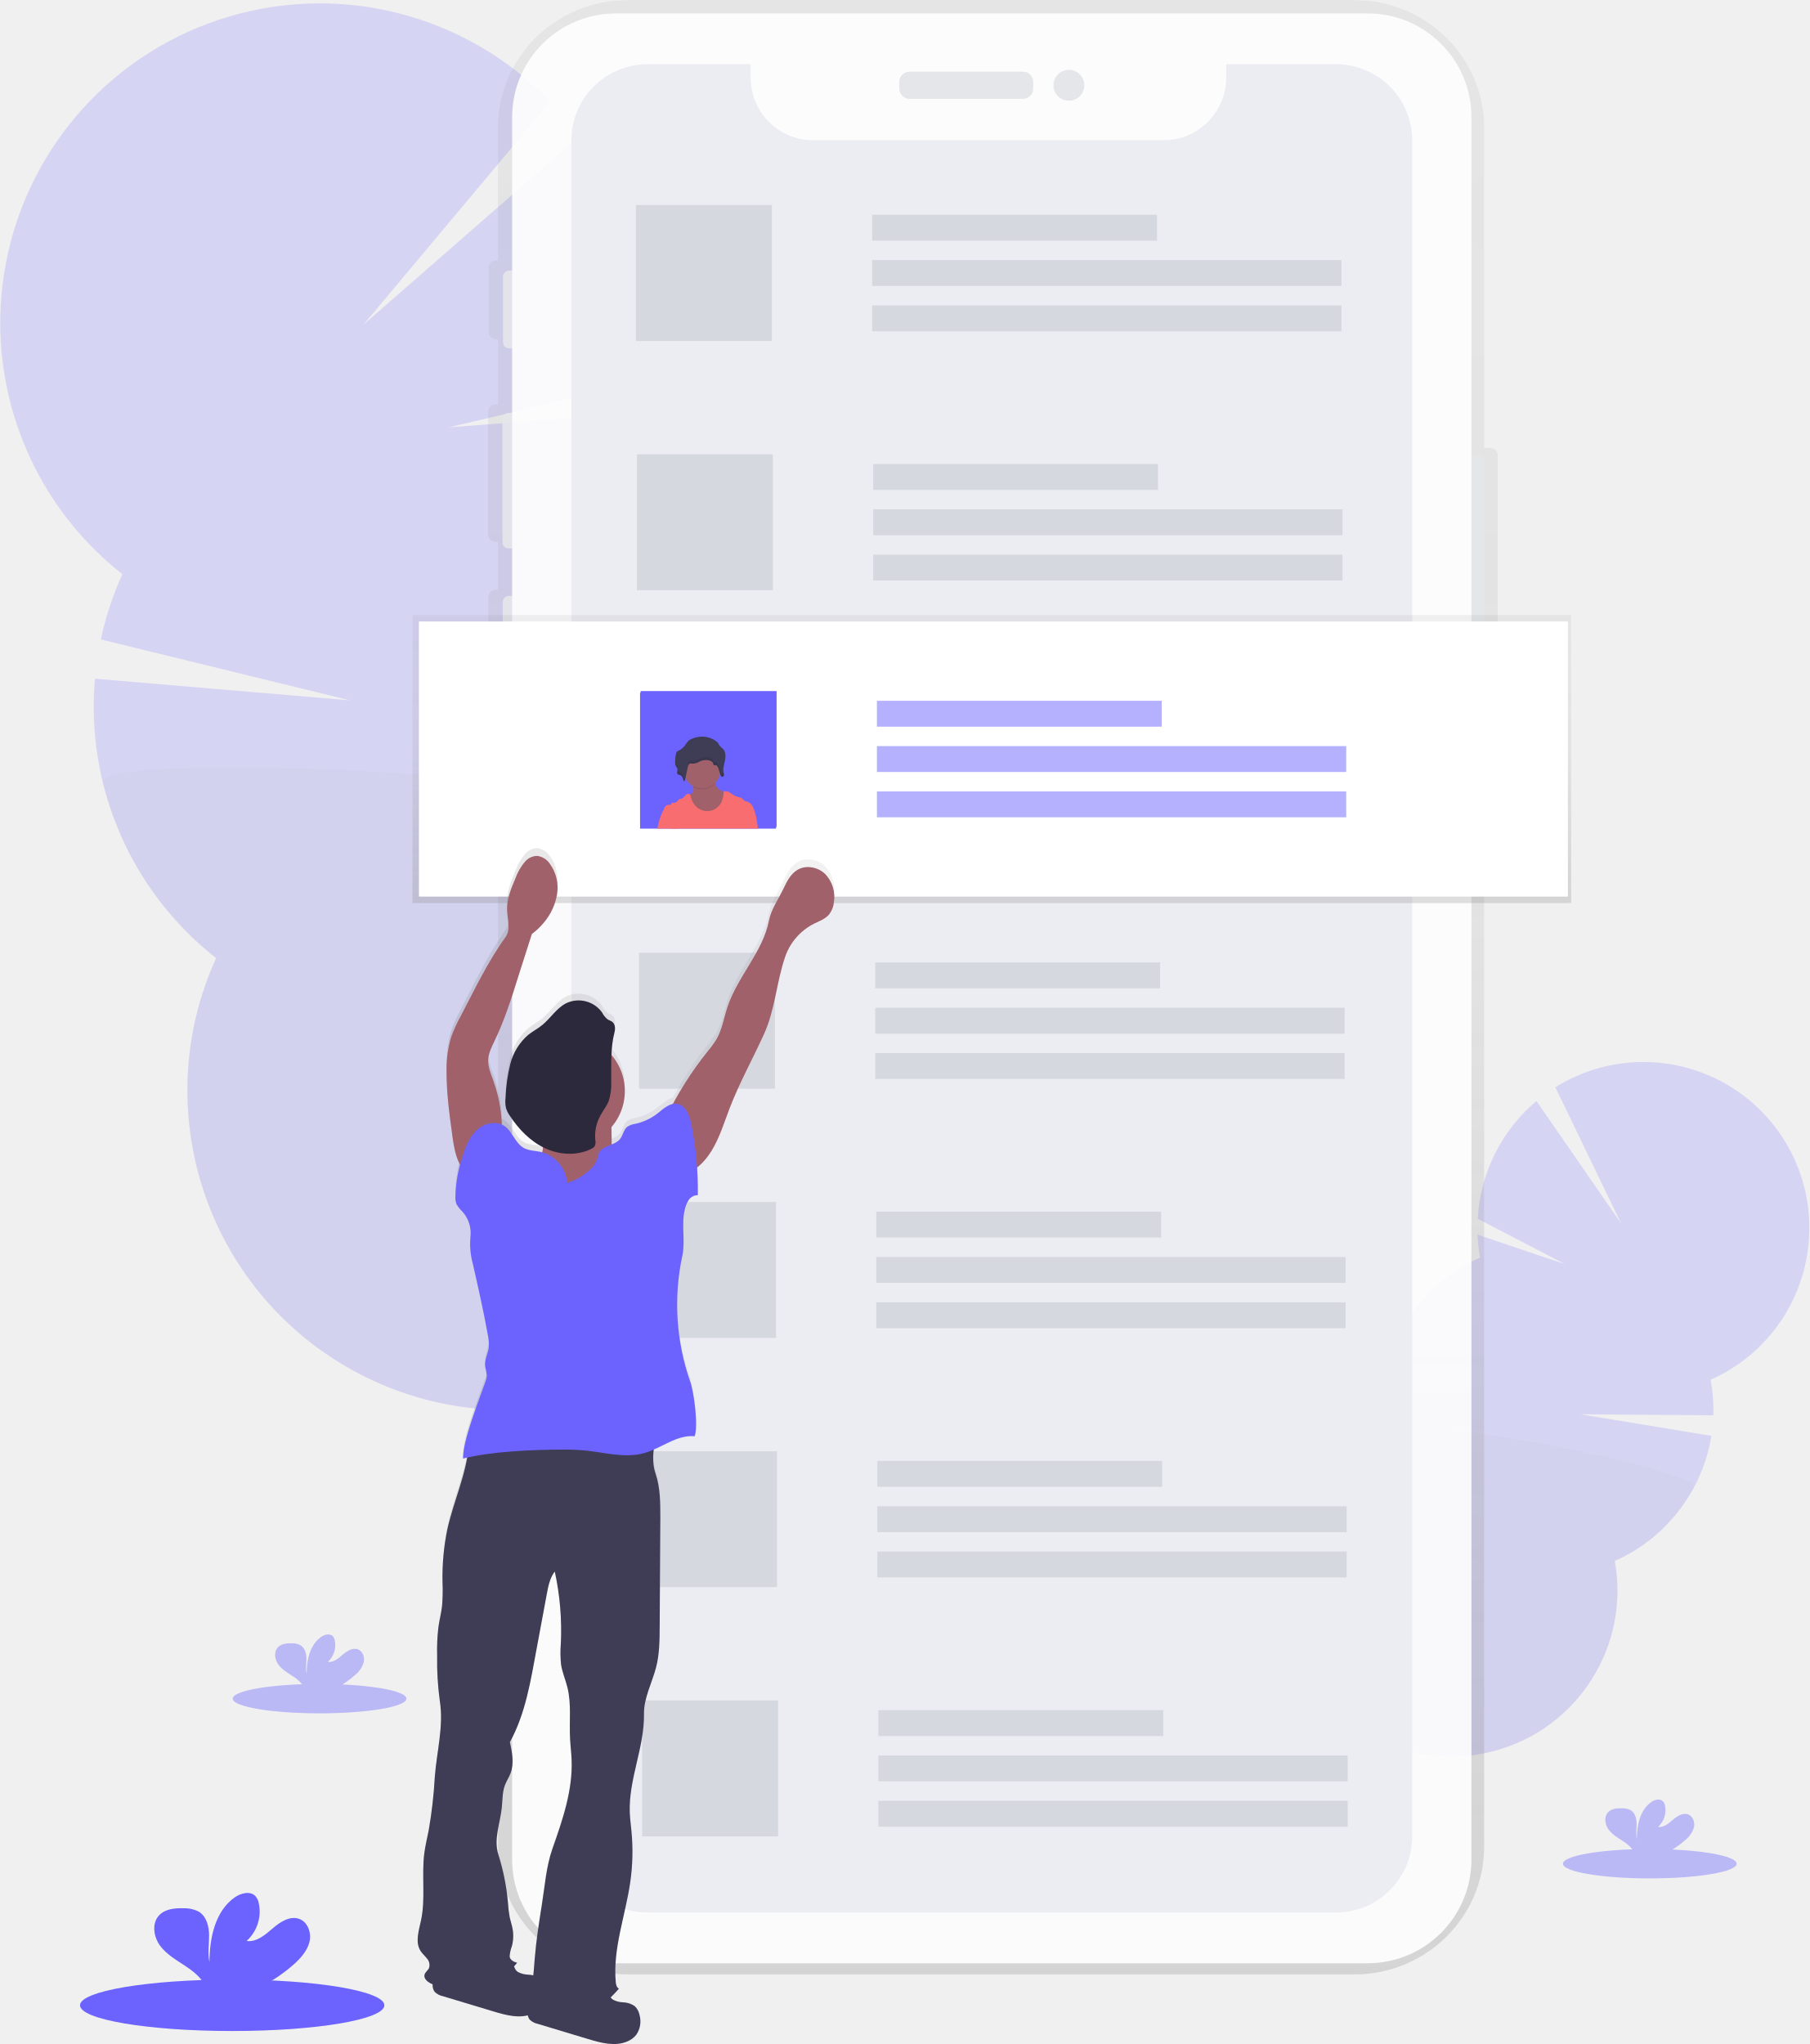
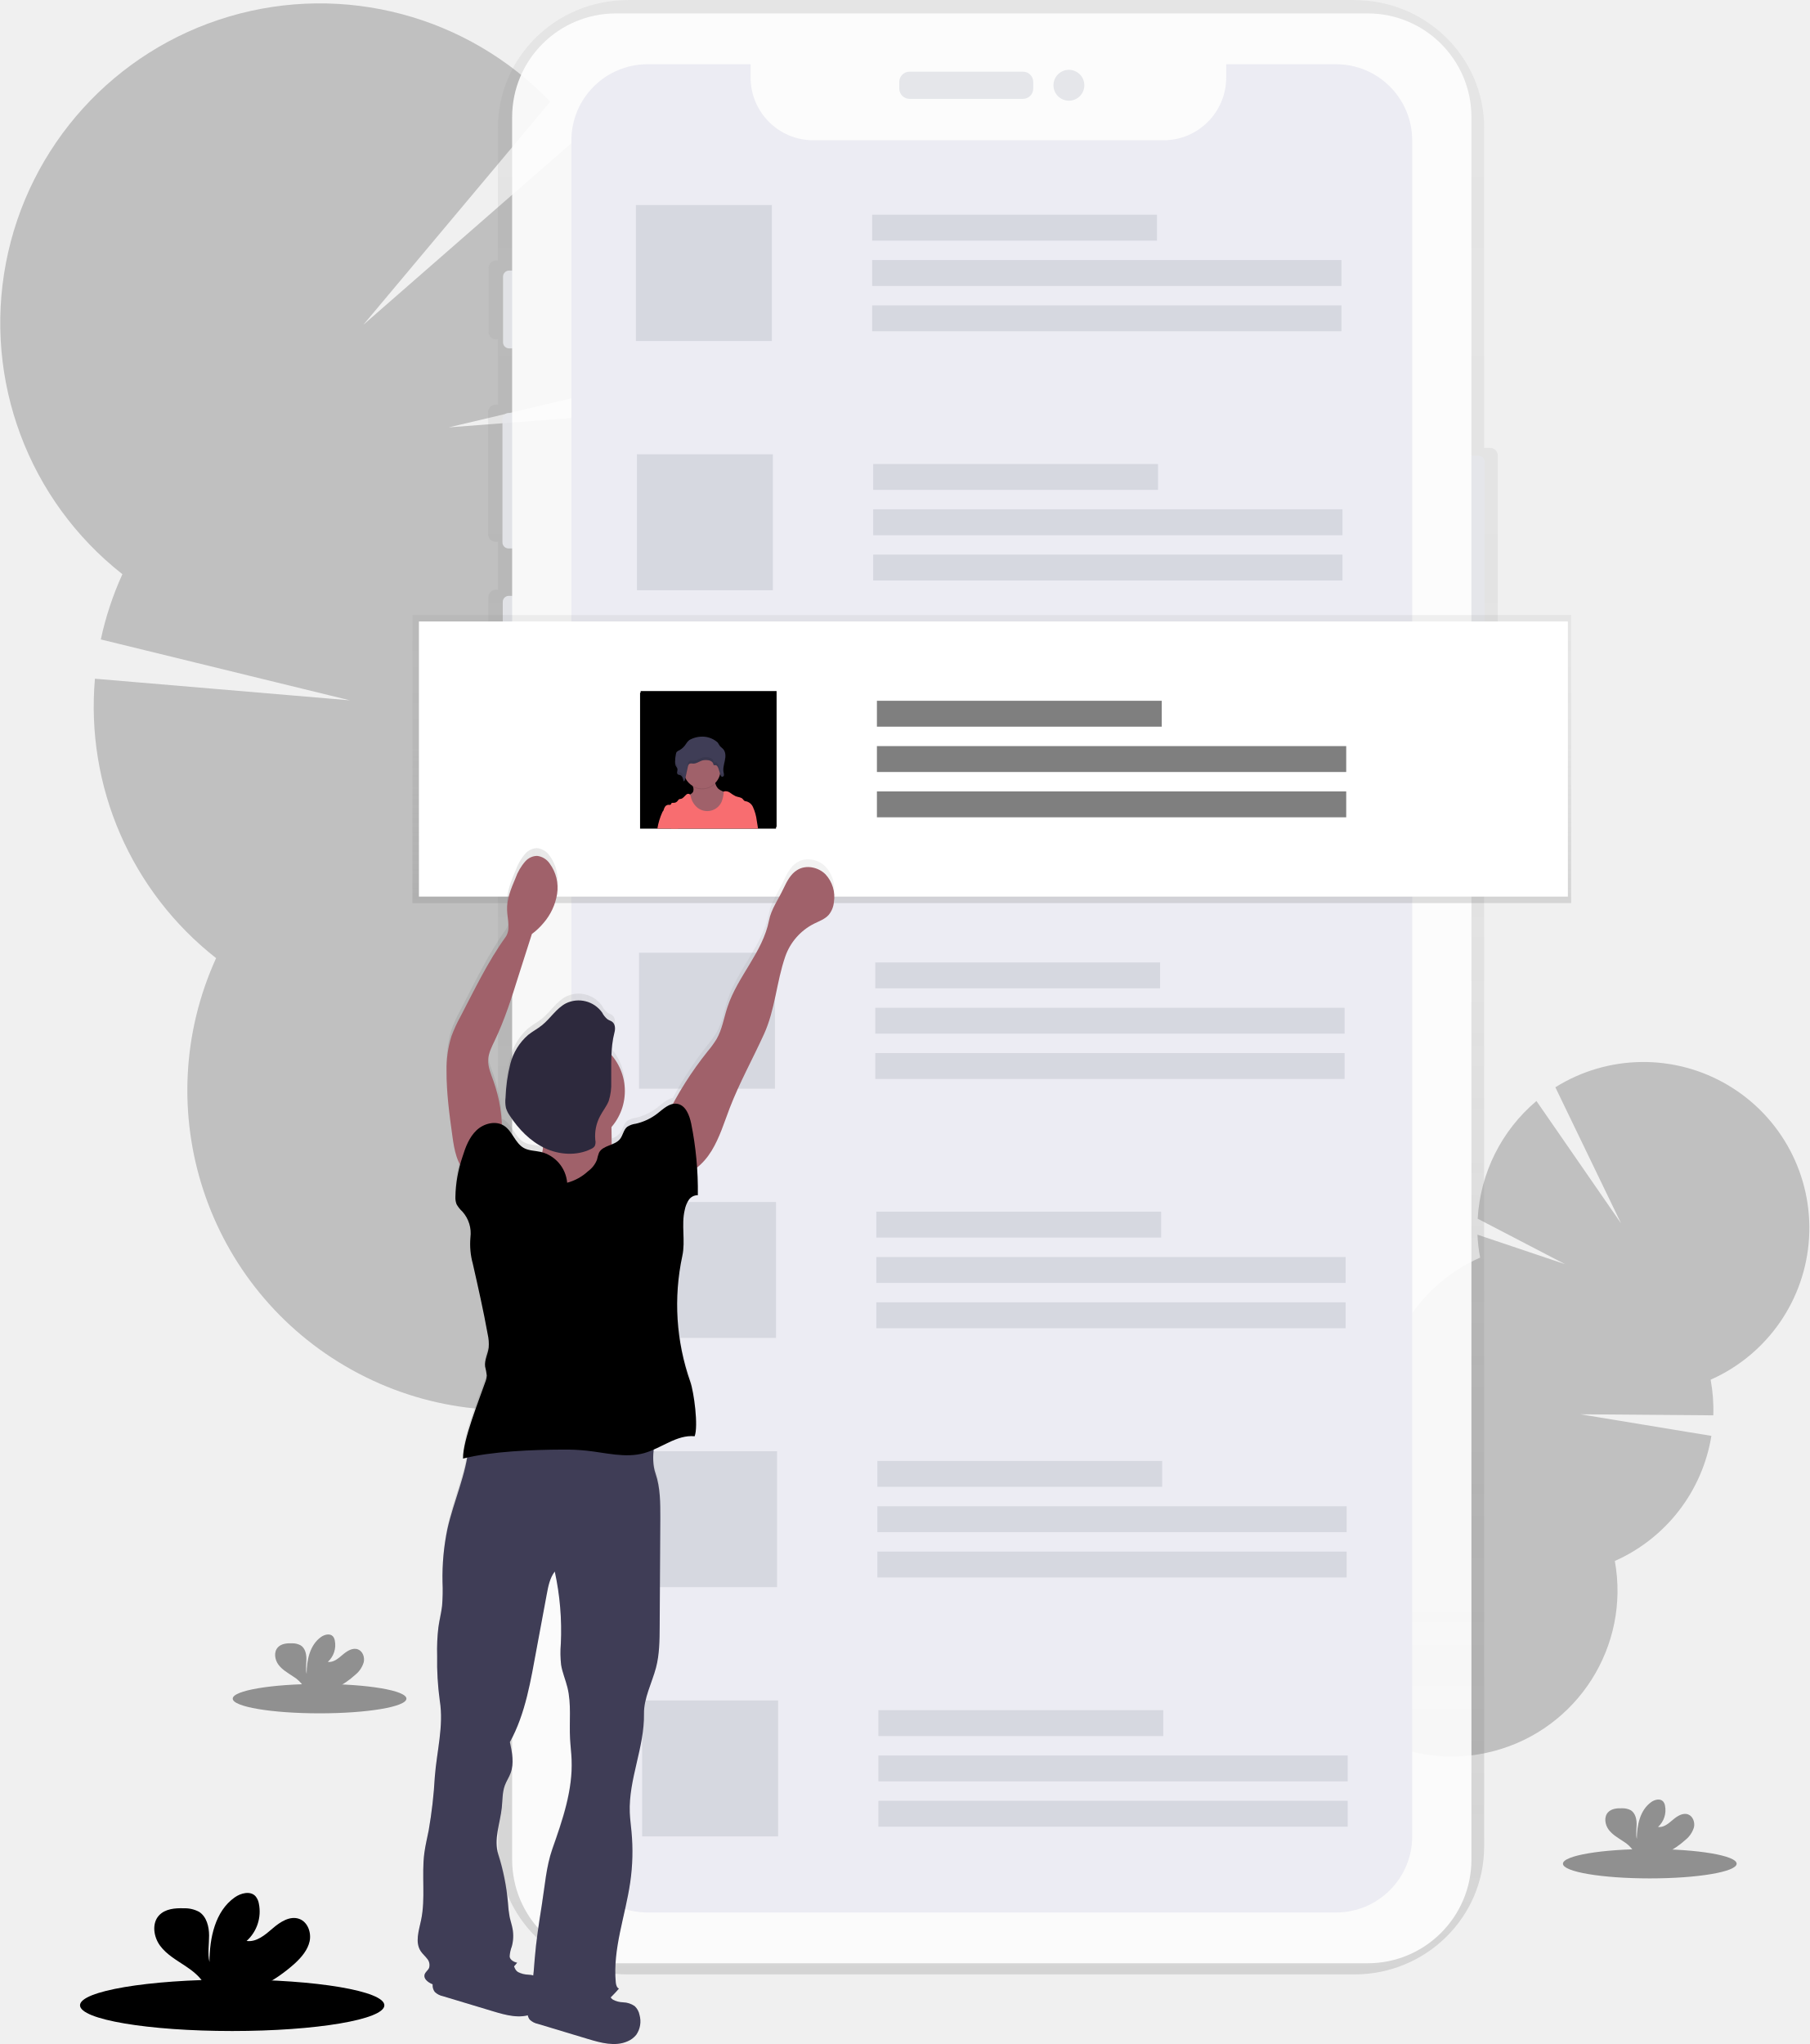
<svg xmlns="http://www.w3.org/2000/svg" xmlns:xlink="http://www.w3.org/1999/xlink" id="eecc4465-eafb-4b62-b7e4-7201942d514a" data-name="Layer 1" width="680" height="768.1" viewBox="0 0 680 768.1">
  <defs>
    <linearGradient id="f00e0ec5-85ec-4cfa-95de-f06667b63037" x1="633.13" y1="807.92" x2="633.13" y2="65.95" gradientUnits="userSpaceOnUse">
      <stop offset="0" stop-color="gray" stop-opacity="0.25" />
      <stop offset="0.54" stop-color="gray" stop-opacity="0.12" />
      <stop offset="1" stop-color="gray" stop-opacity="0.1" />
    </linearGradient>
    <linearGradient id="b1c9037f-2228-4f2a-9aa0-42978f4fc389" x1="372.74" y1="339.36" x2="372.74" y2="231.1" xlink:href="#f00e0ec5-85ec-4cfa-95de-f06667b63037" />
    <linearGradient id="f20afe1e-e91e-44dc-858e-c1a148d29681" x1="416.98" y1="609.34" x2="573.53" y2="609.34" xlink:href="#f00e0ec5-85ec-4cfa-95de-f06667b63037" />
  </defs>
  <g opacity="0.2">
    <path d="M765.11,767a23.27,23.27,0,0,1-2.11,3.25q-10.51-7.39-21.38-14.51l.47-.93a20.53,20.53,0,0,1,7.27-7.92c4-2.46,8.51-3,12.22-1s5.78,6,6,10.67A20.6,20.6,0,0,1,765.11,767Z" transform="translate(-260 -65.95)" fill="#3f3d56" />
    <ellipse cx="763.35" cy="742.53" rx="17.05" ry="13.02" transform="translate(-510.11 1003.64) rotate(-62.09)" fill="#3f3d56" />
    <ellipse cx="773.1" cy="724.12" rx="17.05" ry="13.02" transform="translate(-488.65 1002.46) rotate(-62.09)" fill="#3f3d56" />
    <ellipse cx="782.85" cy="705.71" rx="17.05" ry="13.02" transform="translate(-467.19 1001.28) rotate(-62.09)" fill="#3f3d56" />
    <ellipse cx="792.6" cy="687.3" rx="17.05" ry="13.02" transform="translate(-445.74 1000.11) rotate(-62.09)" fill="#3f3d56" />
-     <path d="M816.25,538.5a61.7,61.7,0,0,1-1-8.58L848.17,541l-32.83-17.08a62.45,62.45,0,0,1,22.08-44.23l31.81,46-24.7-51.16a62.37,62.37,0,1,1,58.36,109.89,62.4,62.4,0,0,1,1,13.39l-50-.4,49.28,8.12a62.37,62.37,0,0,1-36.29,47,62.37,62.37,0,1,1-86.65-45.89,62.39,62.39,0,0,1,36.1-68.15Z" transform="translate(-260 -65.95)" fill="#6c63ff" />
+     <path d="M816.25,538.5a61.7,61.7,0,0,1-1-8.58L848.17,541l-32.83-17.08a62.45,62.45,0,0,1,22.08-44.23l31.81,46-24.7-51.16a62.37,62.37,0,1,1,58.36,109.89,62.4,62.4,0,0,1,1,13.39l-50-.4,49.28,8.12a62.37,62.37,0,0,1-36.29,47,62.37,62.37,0,1,1-86.65-45.89,62.39,62.39,0,0,1,36.1-68.15Z" transform="translate(-260 -65.95)" fill="currentColor" />
    <path d="M896.64,624.71a62.14,62.14,0,0,1-29.84,27.83,62.37,62.37,0,1,1-86.65-45.89C777.73,593.36,899.92,618.52,896.64,624.71Z" transform="translate(-260 -65.95)" opacity="0.1" />
  </g>
  <g opacity="0.2">
    <path d="M477,687.67a43.27,43.27,0,0,0,2.39,7.05q23.11-8.85,46.75-17c-.14-.64-.28-1.3-.44-2a39.53,39.53,0,0,0-9.83-18.22c-6.29-6.48-14.45-9.64-22.3-7.72s-13.63,8.47-16.24,17.09A39.55,39.55,0,0,0,477,687.67Z" transform="translate(-260 -65.95)" fill="#3f3d56" />
    <ellipse cx="491.83" cy="642.75" rx="25.07" ry="32.81" transform="translate(-398.37 68.99) rotate(-13.72)" fill="#3f3d56" />
    <ellipse cx="482.32" cy="603.78" rx="25.07" ry="32.81" transform="translate(-389.41 65.63) rotate(-13.72)" fill="#3f3d56" />
    <ellipse cx="472.81" cy="564.82" rx="25.07" ry="32.81" transform="translate(-380.44 62.26) rotate(-13.72)" fill="#3f3d56" />
    <ellipse cx="463.3" cy="525.86" rx="25.07" ry="32.81" transform="translate(-371.47 58.9) rotate(-13.72)" fill="#3f3d56" />
-     <path d="M489.38,237a118.65,118.65,0,0,0,5.81-15.56l-66.55,5.11L498,210.14a120.32,120.32,0,0,0-20.33-93L396.55,188l70.26-83.83A120.07,120.07,0,1,0,306,281.72a119.33,119.33,0,0,0-8.11,24.52l93.59,22.88L295.68,321A120.14,120.14,0,0,0,341.22,426a120.07,120.07,0,1,0,183.37-44.75A120.08,120.08,0,0,0,489.38,237Z" transform="translate(-260 -65.95)" fill="#6c63ff" />
+     <path d="M489.38,237a118.65,118.65,0,0,0,5.81-15.56l-66.55,5.11L498,210.14a120.32,120.32,0,0,0-20.33-93L396.55,188l70.26-83.83A120.07,120.07,0,1,0,306,281.72a119.33,119.33,0,0,0-8.11,24.52l93.59,22.88L295.68,321A120.14,120.14,0,0,0,341.22,426a120.07,120.07,0,1,0,183.37-44.75A120.08,120.08,0,0,0,489.38,237Z" transform="translate(-260 -65.95)" fill="currentColor" />
    <path d="M298.66,359.94a119.51,119.51,0,0,0,42.56,66,120.07,120.07,0,1,0,183.37-44.75C535.38,357.55,295.46,346.85,298.66,359.94Z" transform="translate(-260 -65.95)" opacity="0.1" />
  </g>
  <path d="M820,234.26h-2.23V114c0-26.52-21.83-48-48.76-48H495.88c-26.93,0-48.76,21.5-48.76,48v49.85l-.17,0h-.48a2.85,2.85,0,0,0-2.87,2.82v24a2.85,2.85,0,0,0,2.87,2.82H447l.17,0V218h-.88a2.84,2.84,0,0,0-2.86,2.82v45.89a2.85,2.85,0,0,0,2.86,2.83h.88v18h-.76a2.84,2.84,0,0,0-2.87,2.82v46.34a2.84,2.84,0,0,0,2.87,2.82h.76V759.9c0,26.52,21.83,48,48.76,48H769c26.93,0,48.76-21.5,48.76-48V324.2H820a2.85,2.85,0,0,0,2.87-2.82v-84.3A2.85,2.85,0,0,0,820,234.26Z" transform="translate(-260 -65.95)" fill="url(#f00e0ec5-85ec-4cfa-95de-f06667b63037)" />
  <g opacity="0.9">
    <rect x="547.18" y="171.26" width="10.77" height="88.82" rx="2.29" fill="#e5e7eb" />
    <rect x="189.05" y="101.68" width="6.05" height="29.24" rx="2.29" fill="#e5e7eb" />
    <rect x="188.83" y="155.21" width="6.82" height="50.89" rx="2.29" fill="#e5e7eb" />
    <rect x="188.94" y="223.91" width="6.49" height="51.33" rx="2.29" fill="#e5e7eb" />
    <rect x="192.47" y="5.05" width="360.52" height="732.71" rx="38.99" fill="#fff" />
    <rect x="337.96" y="26.93" width="50.35" height="10.22" rx="3.87" fill="#e5e7eb" />
    <circle cx="401.71" cy="32.04" r="5.8" fill="#e5e7eb" />
  </g>
  <path d="M762.1,90.09H720.83v5a23.58,23.58,0,0,1-23.58,23.57H565.67a23.58,23.58,0,0,1-23.58-23.57v-5H503.37a28.63,28.63,0,0,0-28.63,28.63V756a28.63,28.63,0,0,0,28.63,28.63H762.1A28.63,28.63,0,0,0,790.73,756V118.72A28.63,28.63,0,0,0,762.1,90.09Z" transform="translate(-260 -65.95)" fill="#ececf3" />
-   <ellipse cx="87.26" cy="753.55" rx="57.19" ry="9.67" fill="#6c63ff" />
-   <path d="M370.91,803.68c2.45-2.28,4.75-5,5.45-8.23s-.68-7.19-3.81-8.38c-3.5-1.34-7.24,1.08-10.07,3.53s-6.09,5.25-9.8,4.73a14.9,14.9,0,0,0,4.61-14,5.77,5.77,0,0,0-1.28-2.83c-1.94-2.08-5.46-1.19-7.79.45-7.39,5.2-9.46,15.25-9.5,24.3-.75-3.27-.12-6.67-.14-10s-.93-7.06-3.75-8.86a11.39,11.39,0,0,0-5.74-1.34c-3.32-.12-7,.21-9.29,2.64-2.83,3-2.09,8.09.36,11.42s6.19,5.41,9.63,7.71c2.61,1.75,5.26,3.79,6.87,6.56a5.91,5.91,0,0,1,.51,1.17H358A58.41,58.41,0,0,0,370.91,803.68Z" transform="translate(-260 -65.95)" fill="#6c63ff" />
+   <ellipse cx="87.26" cy="753.55" rx="57.19" ry="9.67" fill="currentColor" />
+   <path d="M370.91,803.68c2.45-2.28,4.75-5,5.45-8.23s-.68-7.19-3.81-8.38c-3.5-1.34-7.24,1.08-10.07,3.53s-6.09,5.25-9.8,4.73a14.9,14.9,0,0,0,4.61-14,5.77,5.77,0,0,0-1.28-2.83c-1.94-2.08-5.46-1.19-7.79.45-7.39,5.2-9.46,15.25-9.5,24.3-.75-3.27-.12-6.67-.14-10s-.93-7.06-3.75-8.86a11.39,11.39,0,0,0-5.74-1.34c-3.32-.12-7,.21-9.29,2.64-2.83,3-2.09,8.09.36,11.42s6.19,5.41,9.63,7.71c2.61,1.75,5.26,3.79,6.87,6.56a5.91,5.91,0,0,1,.51,1.17H358A58.41,58.41,0,0,0,370.91,803.68Z" transform="translate(-260 -65.95)" fill="currentColor" />
  <g opacity="0.4">
-     <ellipse cx="620.02" cy="700.35" rx="32.64" ry="5.52" fill="#6c63ff" />
-     <path d="M893.51,757.27a9.54,9.54,0,0,0,3.12-4.69c.4-1.87-.4-4.11-2.18-4.79-2-.76-4.13.62-5.75,2s-3.47,3-5.59,2.7a8.49,8.49,0,0,0,2.63-8,3.26,3.26,0,0,0-.73-1.61c-1.11-1.19-3.12-.68-4.44.25-4.22,3-5.4,8.71-5.43,13.87-.42-1.86-.06-3.8-.07-5.71s-.54-4-2.15-5.06a6.52,6.52,0,0,0-3.27-.76c-1.9-.07-4,.12-5.31,1.5-1.61,1.73-1.19,4.62.21,6.52s3.53,3.09,5.5,4.4a12.29,12.29,0,0,1,3.92,3.74,3.39,3.39,0,0,1,.29.67h11.9A33,33,0,0,0,893.51,757.27Z" transform="translate(-260 -65.95)" fill="#6c63ff" />
+     <ellipse cx="620.02" cy="700.35" rx="32.64" ry="5.52" fill="currentColor" />
+     <path d="M893.51,757.27a9.54,9.54,0,0,0,3.12-4.69c.4-1.87-.4-4.11-2.18-4.79-2-.76-4.13.62-5.75,2s-3.47,3-5.59,2.7a8.49,8.49,0,0,0,2.63-8,3.26,3.26,0,0,0-.73-1.61c-1.11-1.19-3.12-.68-4.44.25-4.22,3-5.4,8.71-5.43,13.87-.42-1.86-.06-3.8-.07-5.71s-.54-4-2.15-5.06a6.52,6.52,0,0,0-3.27-.76c-1.9-.07-4,.12-5.31,1.5-1.61,1.73-1.19,4.62.21,6.52s3.53,3.09,5.5,4.4a12.29,12.29,0,0,1,3.92,3.74,3.39,3.39,0,0,1,.29.67h11.9A33,33,0,0,0,893.51,757.27Z" transform="translate(-260 -65.95)" fill="currentColor" />
  </g>
  <g opacity="0.4">
-     <ellipse cx="120.1" cy="638.32" rx="32.64" ry="5.52" fill="#6c63ff" />
-     <path d="M393.6,695.24a9.43,9.43,0,0,0,3.11-4.7c.4-1.86-.39-4.1-2.18-4.78-2-.76-4.13.62-5.74,2s-3.48,3-5.59,2.7a8.54,8.54,0,0,0,2.63-8,3.38,3.38,0,0,0-.73-1.62c-1.11-1.18-3.12-.67-4.45.26-4.22,3-5.4,8.7-5.42,13.86-.43-1.86-.07-3.8-.08-5.71s-.53-4-2.14-5a6.46,6.46,0,0,0-3.28-.77c-1.89-.07-4,.12-5.3,1.51-1.61,1.73-1.19,4.62.21,6.52s3.53,3.08,5.49,4.4a12.09,12.09,0,0,1,3.92,3.74,4.11,4.11,0,0,1,.3.67h11.89A33.29,33.29,0,0,0,393.6,695.24Z" transform="translate(-260 -65.95)" fill="#6c63ff" />
+     <ellipse cx="120.1" cy="638.32" rx="32.64" ry="5.52" fill="currentColor" />
+     <path d="M393.6,695.24a9.43,9.43,0,0,0,3.11-4.7c.4-1.86-.39-4.1-2.18-4.78-2-.76-4.13.62-5.74,2s-3.48,3-5.59,2.7a8.54,8.54,0,0,0,2.63-8,3.38,3.38,0,0,0-.73-1.62c-1.11-1.18-3.12-.67-4.45.26-4.22,3-5.4,8.7-5.42,13.86-.43-1.86-.07-3.8-.08-5.71s-.53-4-2.14-5a6.46,6.46,0,0,0-3.28-.77c-1.89-.07-4,.12-5.3,1.51-1.61,1.73-1.19,4.62.21,6.52s3.53,3.08,5.49,4.4a12.09,12.09,0,0,1,3.92,3.74,4.11,4.11,0,0,1,.3.67h11.89A33.29,33.29,0,0,0,393.6,695.24Z" transform="translate(-260 -65.95)" fill="currentColor" />
  </g>
  <rect x="238.98" y="77.05" width="51.09" height="51.09" fill="#d6d8e0" />
  <rect x="327.77" y="80.7" width="107.04" height="9.73" fill="#d6d8e0" />
  <rect x="327.77" y="97.73" width="176.37" height="9.73" fill="#d6d8e0" />
  <rect x="327.77" y="114.76" width="176.37" height="9.73" fill="#d6d8e0" />
  <rect x="239.37" y="170.71" width="51.09" height="51.09" fill="#d6d8e0" />
  <rect x="328.16" y="174.36" width="107.04" height="9.73" fill="#d6d8e0" />
  <rect x="328.16" y="191.39" width="176.37" height="9.73" fill="#d6d8e0" />
  <rect x="328.16" y="208.41" width="176.37" height="9.73" fill="#d6d8e0" />
  <rect x="239.76" y="264.37" width="51.09" height="51.09" fill="#d6d8e0" />
  <rect x="328.56" y="268.01" width="107.04" height="9.73" fill="#d6d8e0" />
  <rect x="328.56" y="285.04" width="176.37" height="9.73" fill="#d6d8e0" />
  <rect x="328.56" y="302.07" width="176.37" height="9.73" fill="#d6d8e0" />
  <rect x="240.15" y="358.02" width="51.09" height="51.09" fill="#d6d8e0" />
  <rect x="328.95" y="361.67" width="107.04" height="9.73" fill="#d6d8e0" />
  <rect x="328.95" y="378.7" width="176.37" height="9.73" fill="#d6d8e0" />
  <rect x="328.95" y="395.73" width="176.37" height="9.73" fill="#d6d8e0" />
  <rect x="240.55" y="451.68" width="51.09" height="51.09" fill="#d6d8e0" />
  <rect x="329.34" y="455.33" width="107.04" height="9.73" fill="#d6d8e0" />
  <rect x="329.34" y="472.36" width="176.37" height="9.73" fill="#d6d8e0" />
  <rect x="329.34" y="489.39" width="176.37" height="9.73" fill="#d6d8e0" />
  <rect x="240.94" y="545.34" width="51.09" height="51.09" fill="#d6d8e0" />
  <rect x="329.73" y="548.99" width="107.04" height="9.73" fill="#d6d8e0" />
  <rect x="329.73" y="566.02" width="176.37" height="9.73" fill="#d6d8e0" />
  <rect x="329.73" y="583.05" width="176.37" height="9.73" fill="#d6d8e0" />
  <rect x="241.33" y="639" width="51.09" height="51.09" fill="#d6d8e0" />
  <rect x="330.12" y="642.65" width="107.04" height="9.73" fill="#d6d8e0" />
  <rect x="330.12" y="659.68" width="176.37" height="9.73" fill="#d6d8e0" />
  <rect x="330.12" y="676.71" width="176.37" height="9.73" fill="#d6d8e0" />
  <rect x="155.01" y="231.1" width="435.45" height="108.25" fill="url(#b1c9037f-2228-4f2a-9aa0-42978f4fc389)" />
  <rect x="157.44" y="233.54" width="431.8" height="103.39" fill="#fff" />
-   <rect x="240.76" y="259.69" width="51.09" height="51.09" fill="#6c63ff" />
+   <rect x="240.76" y="259.69" width="51.09" height="51.09" fill="currentColor" />
  <g opacity="0.5">
-     <rect x="329.56" y="263.34" width="107.04" height="9.73" fill="#6c63ff" />
-     <rect x="329.56" y="280.37" width="176.37" height="9.73" fill="#6c63ff" />
-     <rect x="329.56" y="297.4" width="176.37" height="9.73" fill="#6c63ff" />
+     <rect x="329.56" y="263.34" width="107.04" height="9.73" fill="currentColor" />
+     <rect x="329.56" y="280.37" width="176.37" height="9.73" fill="currentColor" />
+     <rect x="329.56" y="297.4" width="176.37" height="9.73" fill="currentColor" />
  </g>
  <path d="M570.18,391.54c-2.72-2.69-7.24-3.58-10.51-1.6-2.54,1.53-3.94,4.38-5.22,7.07-1.87,4-4.61,7.74-5.45,12.06-2.31,11.91-11.79,21.16-15.59,32.67-1.36,4.11-2,8.52-4.15,12.27a39.05,39.05,0,0,1-3.4,4.68,131.8,131.8,0,0,0-13,19.83c-2.16.42-4.08,2.25-5.92,3.68a20.43,20.43,0,0,1-8,3.79,7.55,7.55,0,0,0-3.28,1.2c-1.38,1.15-1.57,3.22-2.69,4.61a7.18,7.18,0,0,1-3,2c0-.35-.05-.7-.06-1.06-.05-1.85-.08-3.71-.08-5.57a20.94,20.94,0,0,0-.06-27.18,41,41,0,0,1,1.15-8.59c.35-1.37.3-3.05-.81-3.94-.55-.43-1.26-.59-1.85-1a8.06,8.06,0,0,1-2-2.54,10.8,10.8,0,0,0-13.58-3.47c-3.61,1.9-5.8,5.7-9,8.28-1.64,1.32-3.53,2.31-5.17,3.64a21.47,21.47,0,0,0-6.69,10.88A62.32,62.32,0,0,0,450,476.09a11.59,11.59,0,0,0,.15,3.9,10.3,10.3,0,0,0,1.47,3,33.62,33.62,0,0,0,12.43,11.85,4.86,4.86,0,0,1,0,.77c0,.4-.13.79-.22,1.19l-.58-.16c-2.14-.48-4.45-.42-6.37-1.49-3.28-1.84-4.27-6.33-7.41-8.39a5.67,5.67,0,0,0-.84-.45,56.12,56.12,0,0,0-3.22-16.67c-.92-2.56-2.05-5.17-1.91-7.9.12-2.53,1.33-4.86,2.41-7.15,3.77-7.9,6.41-16.28,9-24.63q2.49-7.87,5-15.75a24.83,24.83,0,0,0,4.39-4.18,22.29,22.29,0,0,0,5.09-10.93,15.48,15.48,0,0,0-2.81-11.56,6.68,6.68,0,0,0-4.7-2.88,6.11,6.11,0,0,0-4.39,2,19.52,19.52,0,0,0-3.76,6.46c-1.64,3.87-3.3,7.89-3.14,12.09.13,3.48,1.43,7.37-.6,10.2-6.65,9.27-11.67,19.93-16.94,30.07a53.79,53.79,0,0,0-3.42,7.54,42,42,0,0,0-1.79,13c-.05,8.25,1.08,16.46,2.2,24.64.51,3.69,1.16,7.61,2.91,10.8a45.29,45.29,0,0,0-1.79,12.16,6.93,6.93,0,0,0,.44,2.79,11.52,11.52,0,0,0,2.21,2.78,12.45,12.45,0,0,1,3,9.84,27.91,27.91,0,0,0,.89,9.86c2,8.88,4,17.75,5.6,26.7a17.08,17.08,0,0,1,.38,5.08c-.31,2.42-1.65,4.72-1.36,7.15a27.06,27.06,0,0,1,.64,3.42,8.45,8.45,0,0,1-.6,2.56c-2.28,6.63-8.41,21.83-8.34,28.85l1.6-.38c-1.61,9.11-5.38,17.82-7.36,26.9a90,90,0,0,0-1.86,20.12,74.64,74.64,0,0,1-.16,9.1c-.31,2.69-1,5.32-1.38,8a72.48,72.48,0,0,0-.48,10.83,110.59,110.59,0,0,0,1,17c1.53,9.6-1.15,19.14-1.88,28.83a173.28,173.28,0,0,1-2.3,20.22c-.55,2.82-1.24,5.62-1.62,8.47-1.12,8.46.51,17.18-1.25,25.53-.83,3.91-2.31,8.3-.13,11.64.69,1.05,1.68,1.87,2.43,2.88a3.66,3.66,0,0,1,.7,3.53c-.43.92-1.43,1.52-1.68,2.5-.4,1.54,1.21,2.8,2.65,3.46l.41.16a3.71,3.71,0,0,0,.78,3,6.36,6.36,0,0,0,3.07,1.6l18.88,5.72c4.21,1.28,8.79,2.54,13,1.5a3.27,3.27,0,0,0,.75,1.62,6.36,6.36,0,0,0,3.07,1.6L481,832.16c4.82,1.46,10.11,2.9,14.74.92a8.37,8.37,0,0,0,3.38-2.55,8.92,8.92,0,0,0,1.2-7.47,6.09,6.09,0,0,0-1.82-3.34,8,8,0,0,0-4.36-1.43,8.81,8.81,0,0,1-3.82-1,2.75,2.75,0,0,1-.87-.91q1.62-1.6,3.14-3.32c-.82-.28-1.11-1.46-1.19-2.32-1.19-12.74,3.61-25.19,5.43-37.85a81,81,0,0,0,.48-19.18c-.22-2.41-.55-4.81-.65-7.23-.47-12.6,5.55-24.72,5.34-37.33-.1-5.9,3-11.72,4.51-17.43,1.32-5.06,1.36-10.36,1.39-15.6l.24-41.26c0-5.58,0-11.29-1.78-16.56a21,21,0,0,1-.72-9.06c5.09-2.25,9.91-5.58,15.35-5,1.45-3.85-.27-16.68-1.63-20.57a88.46,88.46,0,0,1-3-47.64c1.23-5.69-.46-11.74.91-17.41a10.53,10.53,0,0,1,1.49-3.74,4,4,0,0,1,3.43-1.81c0-3.47-.07-7-.3-10.52a25,25,0,0,0,5.57-6.41c3-5,4.71-10.63,6.78-16.07,3.67-9.6,8.68-18.61,12.89-28s4.62-19.66,8-29.38a22.08,22.08,0,0,1,10.75-12.38c2-1,4.13-1.72,5.58-3.36a9,9,0,0,0,1.94-4.77A12.61,12.61,0,0,0,570.18,391.54Zm-117,413.13c.41-.45.81-.9,1.19-1.39-1.26-.2-2.8-1.12-2.83-2.4a13.27,13.27,0,0,1,.82-3.75,15,15,0,0,0,.28-6.66c-.28-1.55-.8-3-1.12-4.58a42.78,42.78,0,0,1-.6-5.18,85.69,85.69,0,0,0-3.64-18.36c-1.81-5.79.67-11.65,1.31-17.68.31-2.86.17-5.81,1.17-8.5.59-1.6,1.56-3,2.15-4.62,1.37-3.71.56-7.84-.28-11.71,5.92-10.73,7.88-23.53,10.11-35.61q1.88-10.17,3.76-20.33c.55-3,1.16-6.16,3-8.58a105.42,105.42,0,0,1,2.28,27.34,40.59,40.59,0,0,0,.1,8c.46,2.91,1.67,5.66,2.37,8.52,1.56,6.31.65,12.94,1,19.43.13,2.62.47,5.24.58,7.86.49,11.59-3.39,22.86-7.22,33.81-2.35,6.71-2.87,14.34-4,21.37-1.06,6.73-2.11,13.47-2.65,20.26-.16,2.07-.29,4.2-.54,6.3a16.46,16.46,0,0,0-1.95-.31,8.81,8.81,0,0,1-3.82-1A4.45,4.45,0,0,1,453.18,804.67Z" transform="translate(-260 -65.95)" fill="url(#f20afe1e-e91e-44dc-858e-c1a148d29681)" />
  <path d="M494.16,818.39a8.11,8.11,0,0,1,4.36,1.42,6.07,6.07,0,0,1,1.82,3.32,8.84,8.84,0,0,1-1.2,7.43,8.3,8.3,0,0,1-3.38,2.52c-4.63,2-9.92.55-14.74-.9l-18.88-5.69a6.34,6.34,0,0,1-3.07-1.59,4.16,4.16,0,0,1-.08-4.85,9.47,9.47,0,0,1,4-3.19c5.88-2.86,12.5-3.52,19-3.64,2.4-.05,4.76-.57,6.39,1.28.86,1,.71,2.06,2,2.91A8.66,8.66,0,0,0,494.16,818.39Z" transform="translate(-260 -65.95)" fill="#3f3d56" />
  <path d="M458.49,808a8,8,0,0,1,4.36,1.41,6.17,6.17,0,0,1,1.82,3.32,8.83,8.83,0,0,1-1.2,7.43,8.32,8.32,0,0,1-3.38,2.53c-4.63,2-9.92.54-14.74-.91l-18.88-5.69a6.26,6.26,0,0,1-3.07-1.59,4.16,4.16,0,0,1-.08-4.85,9.41,9.41,0,0,1,4-3.19c5.88-2.86,12.49-3.52,18.95-3.64,2.39,0,4.76-.57,6.39,1.28.86,1,.71,2.07,2,2.91A8.81,8.81,0,0,0,458.49,808Z" transform="translate(-260 -65.95)" fill="#3f3d56" />
  <path d="M474.89,603.11a232.49,232.49,0,0,0-33.48-.94,6.57,6.57,0,0,0-2.17.34c-2.46,1-2.84,4.22-3.08,6.86-.94,10.67-5.65,20.62-8,31.09a88.77,88.77,0,0,0-1.86,20,73.49,73.49,0,0,1-.16,9c-.31,2.68-1,5.29-1.38,8a71.55,71.55,0,0,0-.48,10.76,109.16,109.16,0,0,0,1,16.87c1.53,9.54-1.15,19-1.88,28.64a171.33,171.33,0,0,1-2.3,20.09c-.55,2.8-1.24,5.58-1.62,8.41-1.12,8.41.51,17.08-1.25,25.37-.83,3.88-2.31,8.24-.13,11.56.69,1.05,1.68,1.86,2.43,2.86a3.63,3.63,0,0,1,.7,3.51c-.43.91-1.43,1.51-1.68,2.48-.4,1.53,1.21,2.79,2.65,3.44,10.85,4.89,24.84,1.44,32.16-7.95-1.26-.2-2.8-1.11-2.83-2.38a13.13,13.13,0,0,1,.82-3.73,14.8,14.8,0,0,0,.28-6.62c-.28-1.53-.8-3-1.12-4.55a42.13,42.13,0,0,1-.6-5.14,84.62,84.62,0,0,0-3.64-18.24c-1.81-5.75.67-11.57,1.31-17.57.31-2.83.17-5.77,1.17-8.44.59-1.59,1.56-3,2.15-4.59,1.37-3.69.56-7.78-.28-11.63,5.92-10.67,7.88-23.38,10.11-35.38q1.88-10.1,3.76-20.2c.55-3,1.16-6.11,3-8.52a104.09,104.09,0,0,1,2.28,27.17,40,40,0,0,0,.1,7.89c.46,2.89,1.67,5.62,2.37,8.47,1.56,6.26.65,12.85,1,19.3.13,2.6.47,5.2.58,7.81.49,11.51-3.39,22.71-7.22,33.58-2.35,6.67-2.87,14.25-4,21.23-1.06,6.69-2.11,13.38-2.65,20.13-.49,6.2-.7,12.91-4.56,17.78,3.52,2.29,7.17,4.62,11.29,5.41a20.94,20.94,0,0,0,13.93-2.69,44,44,0,0,0,11-9.36c-.82-.28-1.11-1.46-1.19-2.31-1.19-12.65,3.61-25,5.43-37.6a80,80,0,0,0,.48-19.06c-.22-2.39-.55-4.77-.65-7.17-.47-12.52,5.55-24.57,5.34-37.09-.1-5.86,3-11.65,4.51-17.32,1.32-5,1.36-10.29,1.39-15.49l.24-41c0-5.55,0-11.22-1.78-16.46-2.2-6.29.31-13.53.69-20.18A83.22,83.22,0,0,1,474.89,603.11Z" transform="translate(-260 -65.95)" fill="#3f3d56" />
  <path d="M510.55,485.32a130.74,130.74,0,0,1,15.31-24.18,39.43,39.43,0,0,0,3.4-4.64c2.15-3.72,2.79-8.11,4.15-12.19,3.8-11.44,13.28-20.63,15.59-32.46.84-4.29,3.58-8,5.45-12,1.28-2.68,2.68-5.5,5.22-7,3.27-2,7.79-1.07,10.51,1.6A12.46,12.46,0,0,1,573.39,405a8.81,8.81,0,0,1-1.94,4.74c-1.45,1.63-3.62,2.37-5.58,3.35a21.9,21.9,0,0,0-10.75,12.29c-3.34,9.66-3.76,19.88-8,29.19s-9.22,18.26-12.89,27.79c-2.07,5.41-3.74,11-6.78,16s-7.82,9.19-13.56,9.94a34.06,34.06,0,0,0-1.68-10.64C511,493.69,508.73,489,510.55,485.32Z" transform="translate(-260 -65.95)" fill="#a0616a" />
  <path d="M448.63,492.78A55.45,55.45,0,0,0,445.39,472c-.92-2.55-2.05-5.14-1.91-7.85.12-2.51,1.33-4.83,2.41-7.1,3.77-7.85,6.41-16.18,9-24.48l5-15.64a25,25,0,0,0,4.39-4.15,22.14,22.14,0,0,0,5.09-10.86,15.32,15.32,0,0,0-2.81-11.49,6.64,6.64,0,0,0-4.7-2.85,6.05,6.05,0,0,0-4.39,2,19.34,19.34,0,0,0-3.76,6.42c-1.64,3.84-3.3,7.84-3.14,12,.13,3.46,1.43,7.32-.6,10.13-6.65,9.21-11.67,19.8-16.94,29.87a53.21,53.21,0,0,0-3.42,7.49,41.52,41.52,0,0,0-1.79,12.94c-.05,8.2,1.08,16.35,2.2,24.48.7,5.08,1.64,10.62,5.49,14C439.52,501.82,443.54,496.8,448.63,492.78Z" transform="translate(-260 -65.95)" fill="#a0616a" />
  <circle cx="214.08" cy="409.99" r="20.75" fill="#a0616a" />
  <path d="M464,497.79c-.5,3.76-2.51,7.11-4.47,10.35-1.19,2-2.69,4.13-5,4.35a100,100,0,0,0,18.84,7.58,21.42,21.42,0,0,0,6.89,1.11,16.83,16.83,0,0,0,5.73-1.47,28.45,28.45,0,0,0,16.14-19,37.45,37.45,0,0,1-7.7-.59c-1.42-.26-2.95-.68-3.78-1.85a6.09,6.09,0,0,1-.78-3.35q-.15-5.19,0-10.38a41,41,0,0,0-15.08,1.85c-2,.65-4,1.44-6.05,1.95-1.26.31-4.73,0-5.66.73C461.67,490.18,464.37,495.24,464,497.79Z" transform="translate(-260 -65.95)" fill="#a0616a" />
-   <path d="M473.15,510.4a13.05,13.05,0,0,0-9.92-11.58c-2.14-.47-4.45-.42-6.37-1.48-3.28-1.83-4.27-6.29-7.41-8.34s-7.62-.91-10.36,1.69-4.13,6.28-5.25,9.88a49.75,49.75,0,0,0-2.69,15.15,6.88,6.88,0,0,0,.44,2.78,11.67,11.67,0,0,0,2.21,2.77,12.28,12.28,0,0,1,3,9.76,27.64,27.64,0,0,0,.89,9.81c2,8.81,4,17.63,5.6,26.52a16.88,16.88,0,0,1,.38,5c-.31,2.4-1.65,4.69-1.36,7.09a26.91,26.91,0,0,1,.64,3.41,8.27,8.27,0,0,1-.6,2.53c-2.28,6.6-8.41,21.7-8.34,28.67,10.65-2.73,26.35-3.34,37.34-3.38a78.44,78.44,0,0,1,9.07.4c7.23.77,14.63,2.88,21.64.93,6.5-1.81,12.27-7,19-6.34,1.45-3.83-.27-16.58-1.63-20.44a87.34,87.34,0,0,1-3-47.33c1.23-5.66-.46-11.66.91-17.29a10.36,10.36,0,0,1,1.49-3.72,4,4,0,0,1,3.43-1.8,127.39,127.39,0,0,0-2.5-26.93c-.67-3.15-2.06-6.87-5.23-7.41-2.86-.48-5.27,1.93-7.56,3.71a20.66,20.66,0,0,1-8,3.76,7.53,7.53,0,0,0-3.28,1.19c-1.38,1.14-1.57,3.2-2.69,4.59-2,2.49-6.47,2.27-7.89,5.14a18,18,0,0,0-.76,2.63,9.62,9.62,0,0,1-3.29,4.25A18.56,18.56,0,0,1,473.15,510.4Z" transform="translate(-260 -65.95)" fill="#6c63ff" />
+   <path d="M473.15,510.4a13.05,13.05,0,0,0-9.92-11.58c-2.14-.47-4.45-.42-6.37-1.48-3.28-1.83-4.27-6.29-7.41-8.34s-7.62-.91-10.36,1.69-4.13,6.28-5.25,9.88a49.75,49.75,0,0,0-2.69,15.15,6.88,6.88,0,0,0,.44,2.78,11.67,11.67,0,0,0,2.21,2.77,12.28,12.28,0,0,1,3,9.76,27.64,27.64,0,0,0,.89,9.81c2,8.81,4,17.63,5.6,26.52a16.88,16.88,0,0,1,.38,5c-.31,2.4-1.65,4.69-1.36,7.09a26.91,26.91,0,0,1,.64,3.41,8.27,8.27,0,0,1-.6,2.53c-2.28,6.6-8.41,21.7-8.34,28.67,10.65-2.73,26.35-3.34,37.34-3.38a78.44,78.44,0,0,1,9.07.4c7.23.77,14.63,2.88,21.64.93,6.5-1.81,12.27-7,19-6.34,1.45-3.83-.27-16.58-1.63-20.44a87.34,87.34,0,0,1-3-47.33c1.23-5.66-.46-11.66.91-17.29a10.36,10.36,0,0,1,1.49-3.72,4,4,0,0,1,3.43-1.8,127.39,127.39,0,0,0-2.5-26.93c-.67-3.15-2.06-6.87-5.23-7.41-2.86-.48-5.27,1.93-7.56,3.71a20.66,20.66,0,0,1-8,3.76,7.53,7.53,0,0,0-3.28,1.19c-1.38,1.14-1.57,3.2-2.69,4.59-2,2.49-6.47,2.27-7.89,5.14a18,18,0,0,0-.76,2.63,9.62,9.62,0,0,1-3.29,4.25A18.56,18.56,0,0,1,473.15,510.4Z" transform="translate(-260 -65.95)" fill="currentColor" />
  <path d="M490.94,453.88c.35-1.37.3-3-.81-3.92-.55-.43-1.26-.59-1.85-1a8,8,0,0,1-2-2.53A10.86,10.86,0,0,0,472.67,443c-3.61,1.89-5.8,5.67-9,8.23-1.64,1.32-3.53,2.3-5.17,3.61a21.34,21.34,0,0,0-6.69,10.82A61.57,61.57,0,0,0,450,478.43a11.47,11.47,0,0,0,.15,3.88,10.19,10.19,0,0,0,1.47,2.95c3.29,5,7.65,9.55,13.1,12.12s12.08,3,17.46.31a3.11,3.11,0,0,0,1.34-1.08,3.76,3.76,0,0,0,.2-2.31,15.85,15.85,0,0,1,1.75-8.84c1-2,2.49-3.72,3.3-5.8a20.6,20.6,0,0,0,.94-7.18C489.79,466.21,489.36,459.94,490.94,453.88Z" transform="translate(-260 -65.95)" fill="#2d293d" />
-   <rect x="240.55" y="260.3" width="51.09" height="51.09" fill="#6c63ff" />
+   <rect x="240.55" y="260.3" width="51.09" height="51.09" fill="currentColor" />
  <path d="M533,369.77a6.71,6.71,0,0,1-3.46,3.14,8.59,8.59,0,0,1-2.75.52,7.76,7.76,0,0,1-3-.37,6.89,6.89,0,0,1-3.17-2.53,16,16,0,0,1-1.84-3.68,4.08,4.08,0,0,1-.37-2.08,3,3,0,0,0,2-1.13,2.53,2.53,0,0,0,.05-2c-.06-.2-.12-.39-.19-.57-.15-.44-.67-1.27-.31-1.64s1.2-.36,1.53-.51a14.43,14.43,0,0,1,3.11-1.39,7.56,7.56,0,0,1,2.95.19,1,1,0,0,1,.37.14.86.86,0,0,1,.27.4c.28.68.44,1.43.66,2.13a4.39,4.39,0,0,0,1.1,1.95,5.52,5.52,0,0,0,1.53.92l1.34.61a1.91,1.91,0,0,1,.63.41,1.66,1.66,0,0,1,.3.82A7.67,7.67,0,0,1,533,369.77Z" transform="translate(-260 -65.95)" fill="#a0616a" />
  <path d="M528.84,360.42a6.95,6.95,0,0,1-8.39,1.25c-.06-.2-.12-.39-.19-.57-.15-.44-.67-1.27-.31-1.64s1.2-.36,1.53-.51a14.43,14.43,0,0,1,3.11-1.39,7.56,7.56,0,0,1,2.95.19,1,1,0,0,1,.37.14.86.86,0,0,1,.27.4C528.46,359,528.62,359.72,528.84,360.42Z" transform="translate(-260 -65.95)" opacity="0.1" />
  <circle cx="263.84" cy="289.36" r="6.94" fill="#a0616a" />
  <path d="M544.89,377.33H512.23c-1-2.23-1.9-4.47-2.91-6.7h0a4.65,4.65,0,0,1,.59-1.5,1.63,1.63,0,0,1,1.34-.75c.29,0,.62.11.83-.1s.14-.38.29-.52.51-.14.79-.12a1.81,1.81,0,0,0,1.54-.77,2.46,2.46,0,0,1,.39-.51,2.23,2.23,0,0,1,.84-.22c.81-.18,1.29-1,1.9-1.51a1.14,1.14,0,0,1,1.2-.33.74.74,0,0,1,.25.21,2.26,2.26,0,0,1,.33.83,7.42,7.42,0,0,0,2.61,4.21,5.92,5.92,0,0,0,8.94-2.23,11.64,11.64,0,0,0,.82-3.79c0-.07,0-.11,0-.17a2.86,2.86,0,0,1,2.38.47,13.43,13.43,0,0,0,2.12,1.33c.89.35,2,.35,2.61,1,.26.26.44.62.77.78a2.3,2.3,0,0,0,.64.15,3.79,3.79,0,0,1,2.51,2.2,17.13,17.13,0,0,1,1.4,5.06Z" transform="translate(-260 -65.95)" fill="#f86d70" />
  <path d="M519.05,344.05a5.25,5.25,0,0,0-1.21,1.4,6.89,6.89,0,0,1-2.42,2.38,3,3,0,0,0-1.11.69,1.85,1.85,0,0,0-.29.78,14.63,14.63,0,0,0-.31,2.95,3.15,3.15,0,0,0,.24,1.46c.2.42.58.78.65,1.24a3.62,3.62,0,0,1-.12,1.08.94.94,0,0,0,.37,1,2.54,2.54,0,0,0,.56.13c1,.22,1.34,1.4,1.49,2.37.34,0,.49-.41.57-.73l1-4.65c.12-.5.3-1.09.81-1.26a2.53,2.53,0,0,1,1.06,0c1.38.12,2.54-.95,3.89-1.25a5.3,5.3,0,0,1,1.32-.08c1.06,0,2.3.49,2.53,1.48,0,.16.06.36.21.44a.84.84,0,0,0,.47,0c.67-.07,1.07.69,1.27,1.31l.7,2.27c.11.34.29.75.66.79a.7.7,0,0,0,.69-.61,2.77,2.77,0,0,0-.14-1c-.33-1.48.18-3,.49-4.49s.36-3.2-.68-4.35c-.38-.41-.88-.72-1.23-1.16s-.51-.91-.85-1.32a8.73,8.73,0,0,0-4.85-2.12A9.94,9.94,0,0,0,519.05,344.05Z" transform="translate(-260 -65.95)" fill="#3f3d56" />
  <g opacity="0.1">
    <path d="M531.43,356.77c-.37,0-.55-.45-.66-.79l-.7-2.27c-.2-.62-.6-1.38-1.27-1.32a.84.84,0,0,1-.47,0c-.15-.08-.17-.27-.21-.44-.23-1-1.47-1.43-2.53-1.48a4.87,4.87,0,0,0-1.32.09c-1.35.29-2.51,1.36-3.89,1.24a2.92,2.92,0,0,0-1.06,0c-.51.18-.69.76-.81,1.27-.35,1.55-.69,3.1-1,4.64-.08.32-.23.71-.57.73-.15-1-.49-2.15-1.49-2.37a2.08,2.08,0,0,1-.56-.13.63.63,0,0,1-.29-.33c0,.14-.06.29-.08.43a.94.94,0,0,0,.37,1,2.54,2.54,0,0,0,.56.13c1,.22,1.34,1.4,1.49,2.37.34,0,.49-.41.57-.73.35-1.55.69-3.1,1-4.65.12-.5.3-1.09.81-1.26a2.53,2.53,0,0,1,1.06,0c1.38.12,2.54-.95,3.89-1.25a5.3,5.3,0,0,1,1.32-.08c1.06,0,2.3.49,2.53,1.48,0,.16.06.36.21.44a.84.84,0,0,0,.47,0c.67-.07,1.07.69,1.27,1.31l.7,2.27c.11.34.29.75.66.79a.7.7,0,0,0,.69-.61,2,2,0,0,0-.1-.8A.62.62,0,0,1,531.43,356.77Z" transform="translate(-260 -65.95)" />
    <path d="M514.6,353.89c-.07-.46-.45-.82-.65-1.24a2.54,2.54,0,0,1-.23-.9c0,.17,0,.33,0,.5a3.15,3.15,0,0,0,.24,1.46c.16.34.44.64.58,1A2.23,2.23,0,0,0,514.6,353.89Z" transform="translate(-260 -65.95)" />
    <path d="M532.47,350.68a13,13,0,0,0-.57,4,24.28,24.28,0,0,1,.57-2.92,7.66,7.66,0,0,0,.17-2.24A9.06,9.06,0,0,1,532.47,350.68Z" transform="translate(-260 -65.95)" />
  </g>
  <path d="M514.84,377.33h-7.79a24.5,24.5,0,0,1,1.83-6.08,1.39,1.39,0,0,1,.33-.53.48.48,0,0,1,.11-.09c.23-.18.55-.25.8-.42s.28-.35.51-.42a6.91,6.91,0,0,1,2.54.42,2.54,2.54,0,0,1,.67.17,2.26,2.26,0,0,1,1.06,1.3C515.56,373.47,515.06,375.41,514.84,377.33Z" transform="translate(-260 -65.95)" fill="#f86d70" />
</svg>
